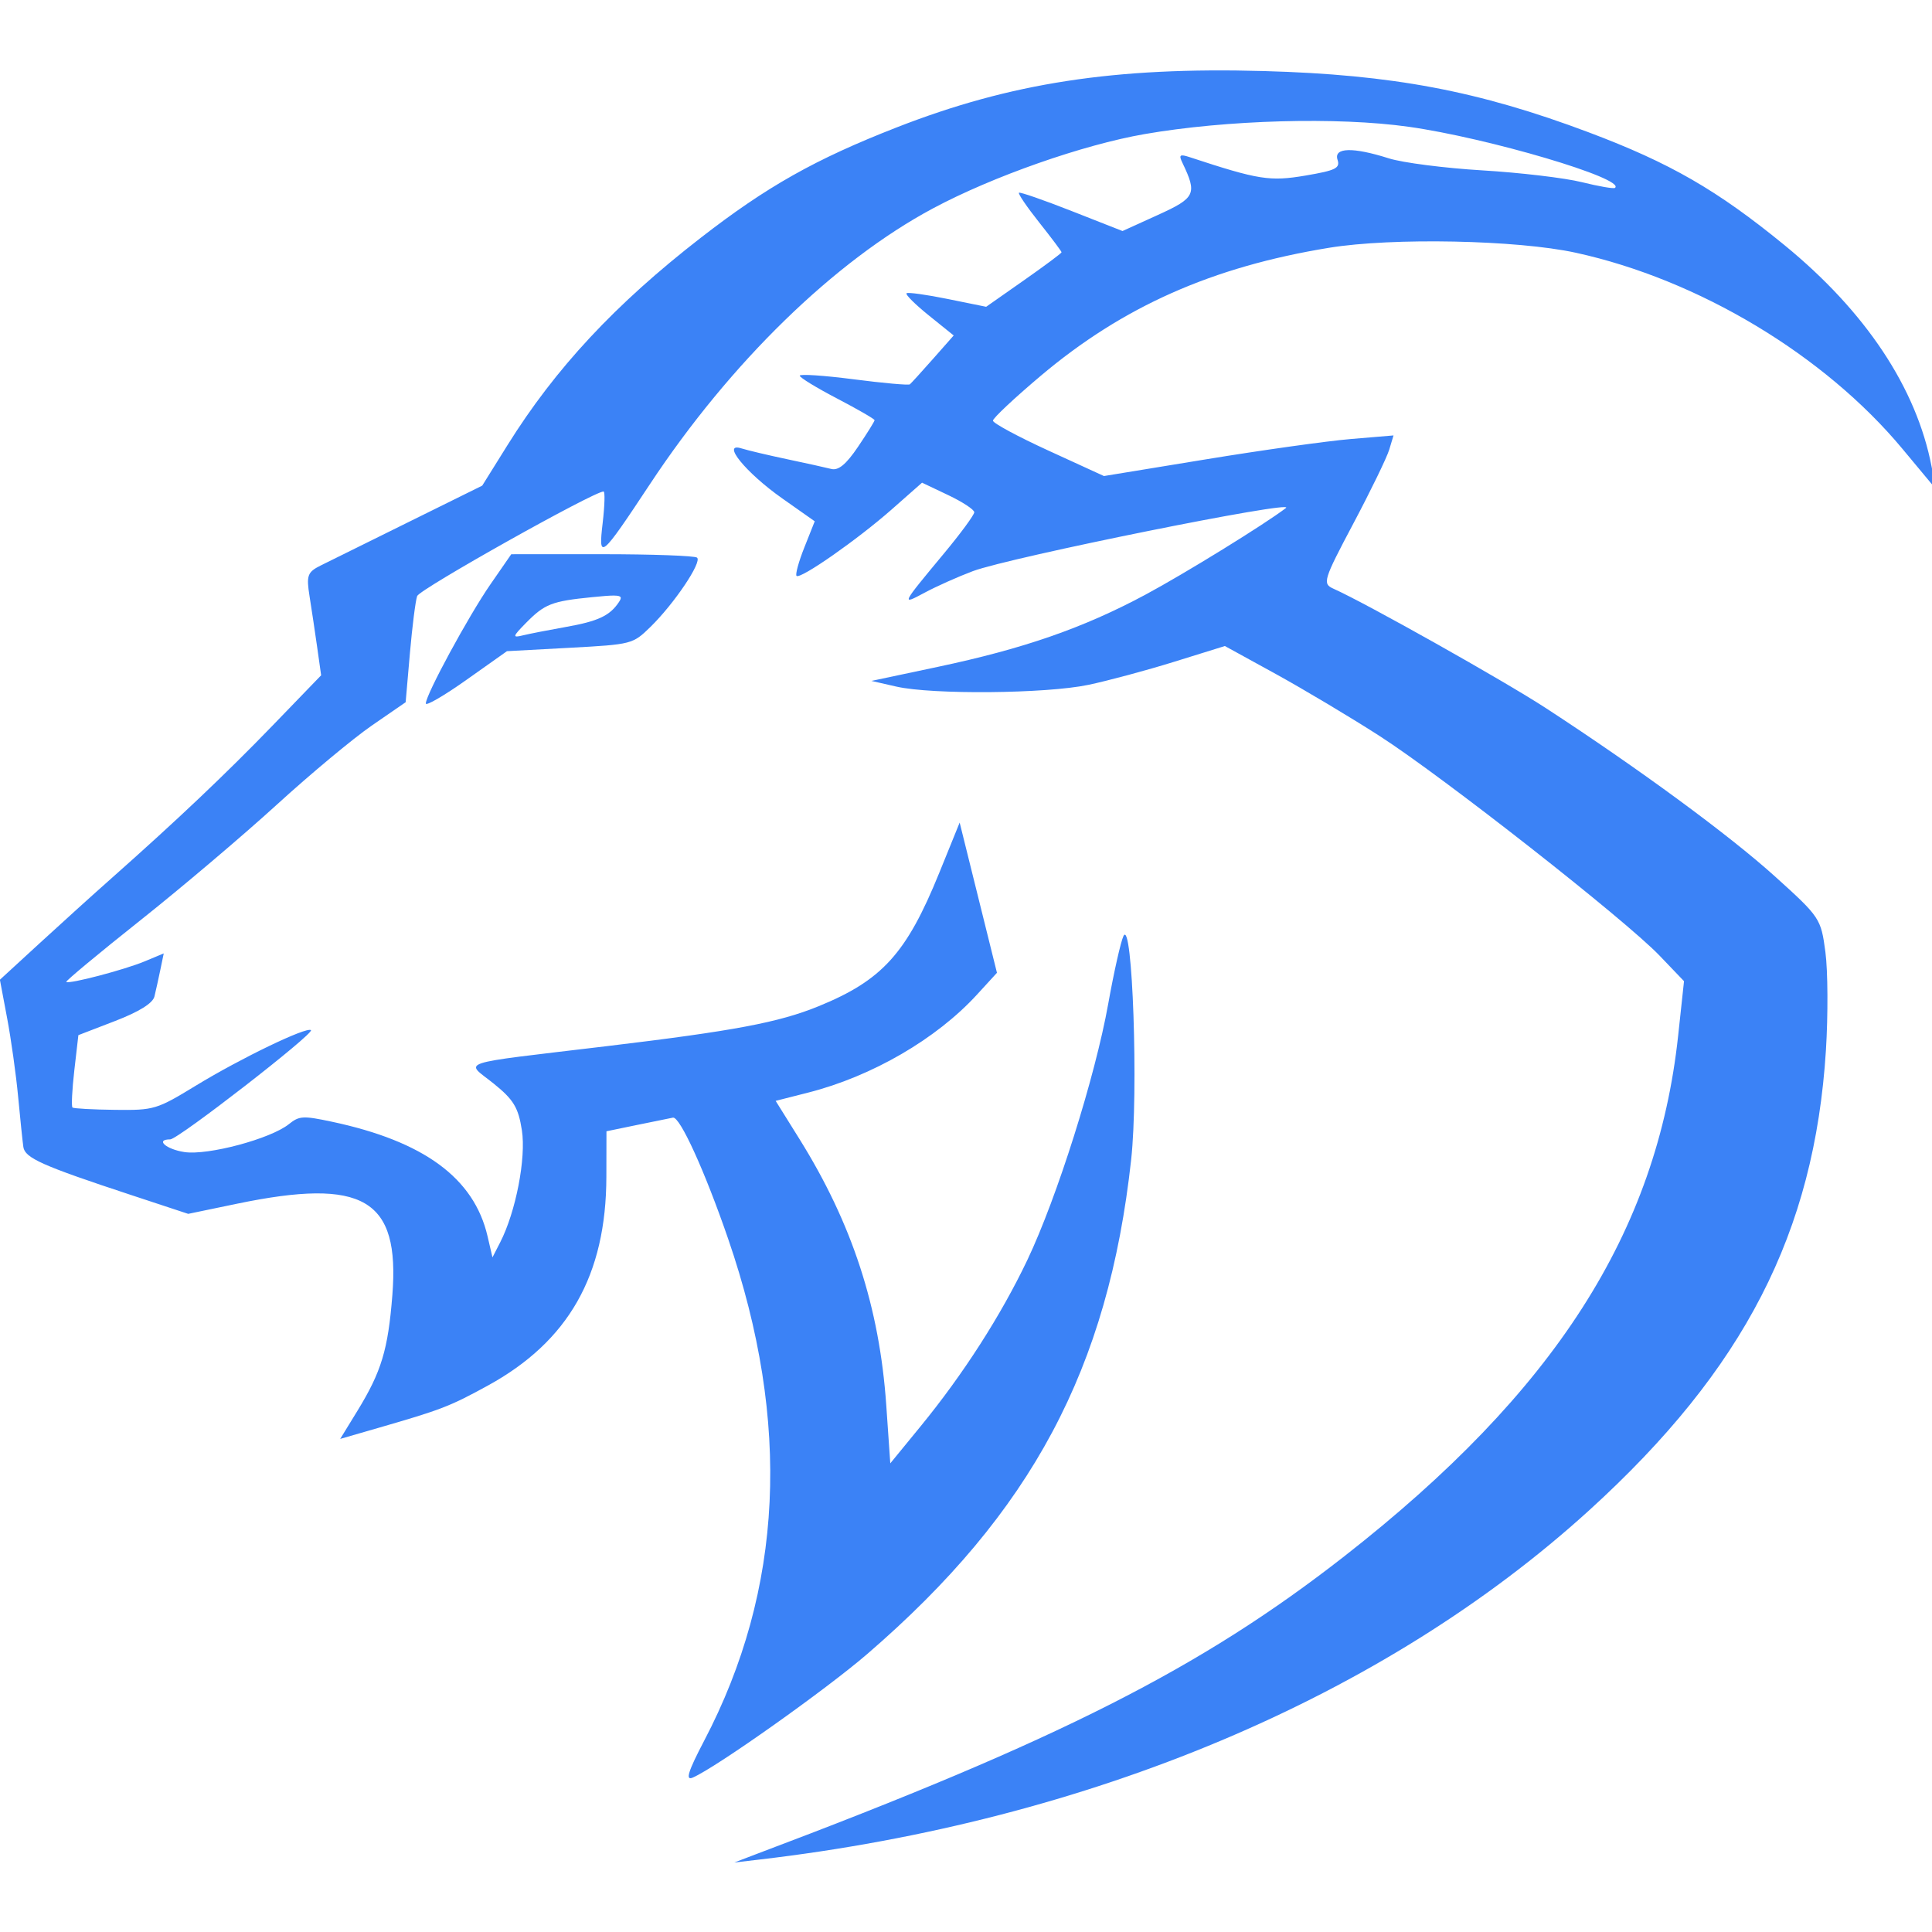
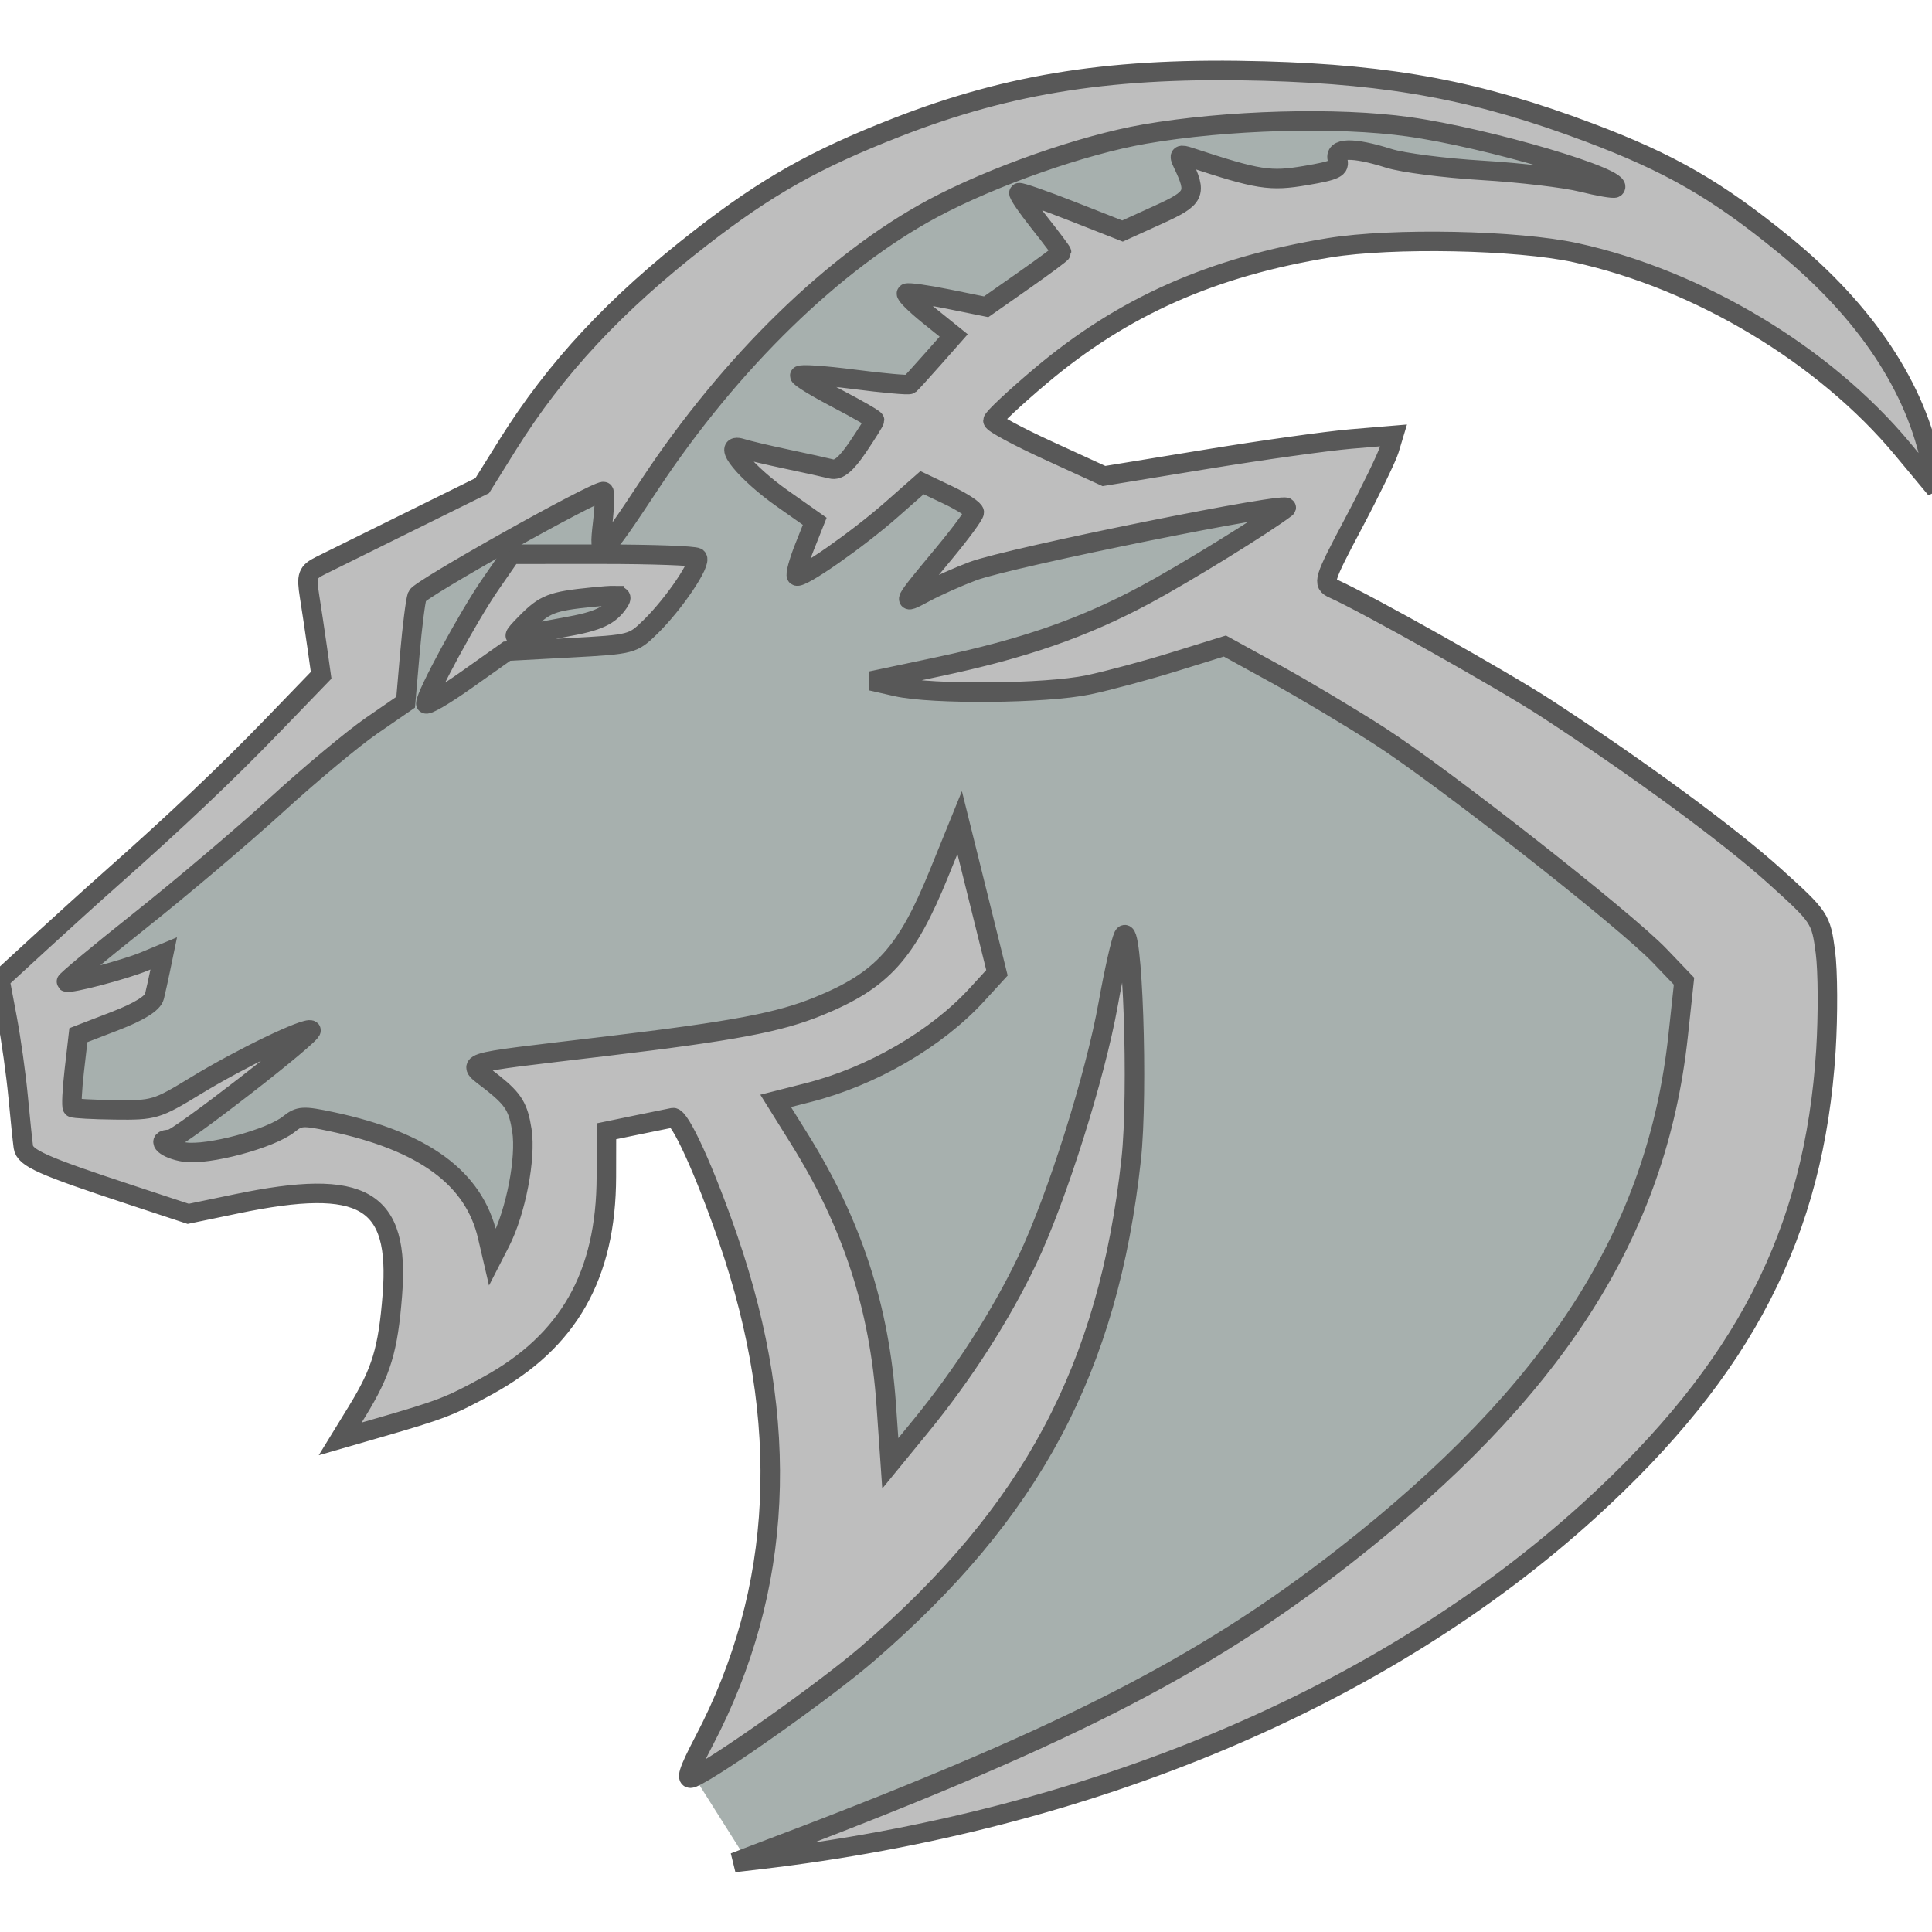
<svg xmlns="http://www.w3.org/2000/svg" width="66mm" height="66mm" viewBox="0 0 66 66" version="1.1" id="svg1">
  <defs id="defs1" />
+   <g id="layer2">
+     <path style="fill:#a7b0ae;fill-opacity:1;stroke-width:0.265" d="M 55.877,5.49 44.145,3.083 34.218,4.663 l -8.649,6.317 -12.634,9.175 -1.73,4.437 -9.927,8.799 0.376,4.512 5.039,2.256 4.136,-0.978 6.392,4.512 v 0 l 1.73,-6.618 v 0 l 3.911,-1.128 7.069,15.191 -4.663,7.821 -1.655,1.579 1.805,2.858 6.468,-1.579 18.726,-9.927 8.874,-14.891 -0.677,-6.693 -14.891,-10.529 0.978,-3.535 -10.077,0.902 -2.407,-3.986 v 0 l 8.273,-4.813 10.83,-1.579 5.114,1.128 z" id="path3" />
+   </g>
  <g id="layer1" transform="translate(-5.006481,-52.77579)">
-     <path id="path18" style="display:inline;fill:#3b82f6;stroke-width:0.722" d="m 22.472,71.709 -0.712,1.029 c -0.75,1.084 -2.207,3.771 -2.207,4.07 0,0.096 0.624,-0.266 1.386,-0.806 l 1.386,-0.981 2.146,-0.116 c 2.122,-0.115 2.152,-0.123 2.756,-0.713 0.814,-0.796 1.772,-2.221 1.591,-2.367 -0.08,-0.064 -1.54,-0.117 -3.246,-0.117 z m 3.522,1.413 c 0.255,0.004 0.258,0.069 0.155,0.223 -0.31,0.466 -0.711,0.654 -1.814,0.849 -0.581,0.103 -1.241,0.232 -1.467,0.287 -0.366,0.09 -0.354,0.043 0.106,-0.424 0.641,-0.65 0.879,-0.743 2.258,-0.881 0.366,-0.037 0.609,-0.057 0.762,-0.055 z" />
-     <path style="display:inline;fill:#3b82f6;stroke-width:0.722" d="M 30.838,116.116 C 41.19,112.218 46.041,109.761 50.932,105.939 58.12,100.32 61.611,94.876 62.335,88.152 l 0.2,-1.858 -0.834,-0.871 c -1.177,-1.229 -7.411,-6.119 -9.571,-7.508 -0.995,-0.64 -2.591,-1.592 -3.545,-2.117 l -1.735,-0.953 -1.725,0.536 c -0.949,0.295 -2.272,0.651 -2.941,0.791 -1.445,0.303 -5.33,0.338 -6.556,0.059 l -0.852,-0.194 2.266,-0.48 c 2.94,-0.622 4.97,-1.328 7.092,-2.465 1.344,-0.721 4.085,-2.412 4.802,-2.962 0.386,-0.296 -9.427,1.683 -10.693,2.156 -0.501,0.188 -1.242,0.518 -1.646,0.735 -0.817,0.438 -0.815,0.434 0.665,-1.348 0.565,-0.68 1.027,-1.309 1.027,-1.398 0,-0.089 -0.401,-0.353 -0.892,-0.586 l -0.892,-0.424 -1.038,0.915 c -1.161,1.023 -3.108,2.384 -3.248,2.27 -0.05,-0.041 0.068,-0.477 0.264,-0.97 l 0.356,-0.896 -1.113,-0.784 c -1.242,-0.875 -2.099,-1.928 -1.389,-1.706 0.217,0.068 0.919,0.234 1.559,0.369 0.641,0.135 1.32,0.285 1.508,0.333 0.243,0.062 0.508,-0.157 0.911,-0.753 0.312,-0.462 0.568,-0.873 0.568,-0.913 0,-0.04 -0.575,-0.372 -1.278,-0.739 -0.703,-0.366 -1.278,-0.718 -1.278,-0.781 0,-0.063 0.828,-0.008 1.841,0.123 1.012,0.131 1.877,0.208 1.921,0.172 0.044,-0.036 0.399,-0.426 0.789,-0.867 l 0.708,-0.802 -0.85,-0.685 c -0.467,-0.377 -0.81,-0.717 -0.76,-0.757 0.049,-0.04 0.681,0.048 1.404,0.195 l 1.315,0.267 1.288,-0.903 c 0.708,-0.496 1.288,-0.928 1.288,-0.959 0,-0.031 -0.343,-0.489 -0.763,-1.018 -0.42,-0.529 -0.731,-0.986 -0.692,-1.016 0.039,-0.03 0.851,0.252 1.804,0.627 l 1.733,0.681 1.215,-0.552 c 1.278,-0.581 1.341,-0.716 0.833,-1.775 -0.133,-0.276 -0.092,-0.308 0.251,-0.195 2.353,0.774 2.733,0.834 3.954,0.627 1.032,-0.175 1.186,-0.252 1.093,-0.539 -0.137,-0.422 0.519,-0.44 1.751,-0.049 0.468,0.149 1.906,0.334 3.194,0.411 1.288,0.077 2.817,0.258 3.397,0.402 0.58,0.144 1.091,0.232 1.136,0.196 0.384,-0.31 -4.333,-1.706 -7.052,-2.088 -2.43,-0.341 -6.215,-0.236 -9.021,0.251 -2.106,0.366 -5.188,1.447 -7.223,2.536 -3.363,1.799 -6.924,5.266 -9.667,9.415 -1.694,2.561 -1.772,2.625 -1.619,1.33 0.069,-0.59 0.083,-1.072 0.03,-1.072 -0.334,0 -6.285,3.337 -6.368,3.572 -0.056,0.159 -0.168,1.04 -0.248,1.958 l -0.145,1.669 -1.154,0.795 c -0.635,0.437 -2.097,1.655 -3.249,2.706 -1.152,1.051 -3.254,2.833 -4.672,3.959 -1.418,1.126 -2.551,2.069 -2.519,2.095 0.1,0.081 1.982,-0.413 2.674,-0.701 l 0.656,-0.273 -0.116,0.56 c -0.064,0.308 -0.154,0.718 -0.202,0.912 -0.056,0.23 -0.521,0.519 -1.342,0.836 l -1.256,0.484 -0.139,1.205 c -0.076,0.663 -0.104,1.233 -0.062,1.268 0.043,0.034 0.697,0.07 1.454,0.079 1.332,0.016 1.421,-0.01 2.763,-0.829 1.534,-0.935 3.777,-2.016 3.929,-1.894 0.132,0.106 -4.539,3.732 -4.808,3.732 -0.522,0 -0.143,0.338 0.486,0.433 0.801,0.121 2.947,-0.453 3.57,-0.955 0.352,-0.283 0.482,-0.291 1.465,-0.082 3.148,0.669 4.857,1.926 5.319,3.909 l 0.169,0.726 0.264,-0.515 c 0.533,-1.04 0.889,-2.875 0.741,-3.827 -0.121,-0.778 -0.283,-1.047 -0.966,-1.597 -0.975,-0.785 -1.395,-0.646 3.858,-1.276 4.365,-0.523 5.886,-0.81 7.247,-1.366 2.171,-0.886 3.003,-1.806 4.117,-4.551 l 0.699,-1.722 0.637,2.566 0.637,2.566 -0.681,0.744 c -1.388,1.517 -3.59,2.795 -5.77,3.349 l -1.109,0.282 0.812,1.302 c 1.8,2.885 2.734,5.747 2.966,9.087 l 0.138,1.994 1.032,-1.261 c 1.461,-1.784 2.75,-3.794 3.651,-5.687 1.011,-2.126 2.318,-6.265 2.762,-8.75 0.194,-1.085 0.429,-2.127 0.521,-2.316 0.309,-0.629 0.515,5.336 0.263,7.635 -0.783,7.146 -3.395,12.043 -9.009,16.886 -1.421,1.226 -5.158,3.874 -5.966,4.227 -0.263,0.115 -0.166,-0.2 0.388,-1.259 2.707,-5.167 2.979,-10.869 0.819,-17.145 -0.796,-2.312 -1.648,-4.184 -1.885,-4.14 -0.083,0.015 -0.629,0.127 -1.212,0.247 l -1.06,0.219 -0.003,1.554 c -0.007,3.365 -1.292,5.625 -4.059,7.139 -1.293,0.708 -1.578,0.817 -3.733,1.44 l -1.301,0.376 0.586,-0.955 c 0.822,-1.341 1.049,-2.09 1.196,-3.958 0.259,-3.288 -0.984,-4.019 -5.313,-3.12 l -1.661,0.345 -1.958,-0.646 c -3.037,-1.001 -3.62,-1.262 -3.674,-1.64 -0.027,-0.189 -0.107,-0.961 -0.178,-1.716 -0.071,-0.755 -0.24,-1.963 -0.376,-2.684 l -0.247,-1.312 1.364,-1.253 c 0.75,-0.689 1.848,-1.682 2.439,-2.205 2.246,-1.99 3.926,-3.583 5.521,-5.234 l 1.65,-1.708 -0.134,-0.951 c -0.074,-0.523 -0.192,-1.31 -0.262,-1.749 -0.113,-0.711 -0.072,-0.825 0.377,-1.049 0.277,-0.138 1.633,-0.809 3.013,-1.49 l 2.509,-1.24 0.864,-1.385 c 1.64,-2.627 3.679,-4.815 6.601,-7.082 2.262,-1.755 3.912,-2.685 6.691,-3.77 3.898,-1.523 7.453,-2.069 12.551,-1.926 4.391,0.123 7.326,0.677 11.096,2.095 2.777,1.045 4.384,1.971 6.685,3.853 2.776,2.271 4.509,4.881 5.025,7.567 l 0.147,0.765 -1.142,-1.372 c -2.666,-3.205 -6.964,-5.785 -11.163,-6.702 -1.998,-0.436 -6.263,-0.522 -8.423,-0.169 -3.996,0.652 -7.043,2.005 -9.851,4.373 -0.899,0.758 -1.634,1.448 -1.634,1.533 0,0.085 0.853,0.545 1.896,1.023 l 1.896,0.869 3.481,-0.57 c 1.914,-0.314 4.14,-0.626 4.946,-0.694 l 1.465,-0.123 -0.147,0.488 c -0.081,0.268 -0.633,1.405 -1.228,2.527 -1.021,1.927 -1.059,2.049 -0.68,2.219 1.13,0.506 5.821,3.143 7.266,4.085 3.159,2.058 6.255,4.333 7.817,5.743 1.545,1.395 1.573,1.438 1.726,2.586 0.085,0.642 0.093,2.15 0.018,3.353 -0.392,6.233 -2.792,10.901 -8.081,15.712 -7.025,6.392 -17.067,10.619 -28.36,11.938 l -0.852,0.1 z" id="path1" />
+     <g id="g1" style="stroke:#121103;stroke-opacity:1;fill:#828282;fill-opacity:1;stroke-width:0.666;stroke-dasharray:none">
+       <path id="path18" style="display:inline;fill:#bebebe;stroke-width:0.666;stroke:#585858;stroke-opacity:1;fill-opacity:1;stroke-dasharray:none" d="m 22.472,71.709 -0.712,1.029 c -0.75,1.084 -2.207,3.771 -2.207,4.07 0,0.096 0.624,-0.266 1.386,-0.806 l 1.386,-0.981 2.146,-0.116 c 2.122,-0.115 2.152,-0.123 2.756,-0.713 0.814,-0.796 1.772,-2.221 1.591,-2.367 -0.08,-0.064 -1.54,-0.117 -3.246,-0.117 z m 3.522,1.413 c 0.255,0.004 0.258,0.069 0.155,0.223 -0.31,0.466 -0.711,0.654 -1.814,0.849 -0.581,0.103 -1.241,0.232 -1.467,0.287 -0.366,0.09 -0.354,0.043 0.106,-0.424 0.641,-0.65 0.879,-0.743 2.258,-0.881 0.366,-0.037 0.609,-0.057 0.762,-0.055 z" />
+       <path style="display:inline;fill:#bebebe;stroke-width:0.666;stroke:#585858;stroke-opacity:1;fill-opacity:1;stroke-dasharray:none" d="M 30.838,116.116 C 41.19,112.218 46.041,109.761 50.932,105.939 58.12,100.32 61.611,94.876 62.335,88.152 l 0.2,-1.858 -0.834,-0.871 c -1.177,-1.229 -7.411,-6.119 -9.571,-7.508 -0.995,-0.64 -2.591,-1.592 -3.545,-2.117 l -1.735,-0.953 -1.725,0.536 c -0.949,0.295 -2.272,0.651 -2.941,0.791 -1.445,0.303 -5.33,0.338 -6.556,0.059 l -0.852,-0.194 2.266,-0.48 c 2.94,-0.622 4.97,-1.328 7.092,-2.465 1.344,-0.721 4.085,-2.412 4.802,-2.962 0.386,-0.296 -9.427,1.683 -10.693,2.156 -0.501,0.188 -1.242,0.518 -1.646,0.735 -0.817,0.438 -0.815,0.434 0.665,-1.348 0.565,-0.68 1.027,-1.309 1.027,-1.398 0,-0.089 -0.401,-0.353 -0.892,-0.586 l -0.892,-0.424 -1.038,0.915 c -1.161,1.023 -3.108,2.384 -3.248,2.27 -0.05,-0.041 0.068,-0.477 0.264,-0.97 l 0.356,-0.896 -1.113,-0.784 c -1.242,-0.875 -2.099,-1.928 -1.389,-1.706 0.217,0.068 0.919,0.234 1.559,0.369 0.641,0.135 1.32,0.285 1.508,0.333 0.243,0.062 0.508,-0.157 0.911,-0.753 0.312,-0.462 0.568,-0.873 0.568,-0.913 0,-0.04 -0.575,-0.372 -1.278,-0.739 -0.703,-0.366 -1.278,-0.718 -1.278,-0.781 0,-0.063 0.828,-0.008 1.841,0.123 1.012,0.131 1.877,0.208 1.921,0.172 0.044,-0.036 0.399,-0.426 0.789,-0.867 l 0.708,-0.802 -0.85,-0.685 c -0.467,-0.377 -0.81,-0.717 -0.76,-0.757 0.049,-0.04 0.681,0.048 1.404,0.195 l 1.315,0.267 1.288,-0.903 c 0.708,-0.496 1.288,-0.928 1.288,-0.959 0,-0.031 -0.343,-0.489 -0.763,-1.018 -0.42,-0.529 -0.731,-0.986 -0.692,-1.016 0.039,-0.03 0.851,0.252 1.804,0.627 l 1.733,0.681 1.215,-0.552 c 1.278,-0.581 1.341,-0.716 0.833,-1.775 -0.133,-0.276 -0.092,-0.308 0.251,-0.195 2.353,0.774 2.733,0.834 3.954,0.627 1.032,-0.175 1.186,-0.252 1.093,-0.539 -0.137,-0.422 0.519,-0.44 1.751,-0.049 0.468,0.149 1.906,0.334 3.194,0.411 1.288,0.077 2.817,0.258 3.397,0.402 0.58,0.144 1.091,0.232 1.136,0.196 0.384,-0.31 -4.333,-1.706 -7.052,-2.088 -2.43,-0.341 -6.215,-0.236 -9.021,0.251 -2.106,0.366 -5.188,1.447 -7.223,2.536 -3.363,1.799 -6.924,5.266 -9.667,9.415 -1.694,2.561 -1.772,2.625 -1.619,1.33 0.069,-0.59 0.083,-1.072 0.03,-1.072 -0.334,0 -6.285,3.337 -6.368,3.572 -0.056,0.159 -0.168,1.04 -0.248,1.958 l -0.145,1.669 -1.154,0.795 c -0.635,0.437 -2.097,1.655 -3.249,2.706 -1.152,1.051 -3.254,2.833 -4.672,3.959 -1.418,1.126 -2.551,2.069 -2.519,2.095 0.1,0.081 1.982,-0.413 2.674,-0.701 l 0.656,-0.273 -0.116,0.56 c -0.064,0.308 -0.154,0.718 -0.202,0.912 -0.056,0.23 -0.521,0.519 -1.342,0.836 l -1.256,0.484 -0.139,1.205 c -0.076,0.663 -0.104,1.233 -0.062,1.268 0.043,0.034 0.697,0.07 1.454,0.079 1.332,0.016 1.421,-0.01 2.763,-0.829 1.534,-0.935 3.777,-2.016 3.929,-1.894 0.132,0.106 -4.539,3.732 -4.808,3.732 -0.522,0 -0.143,0.338 0.486,0.433 0.801,0.121 2.947,-0.453 3.57,-0.955 0.352,-0.283 0.482,-0.291 1.465,-0.082 3.148,0.669 4.857,1.926 5.319,3.909 l 0.169,0.726 0.264,-0.515 c 0.533,-1.04 0.889,-2.875 0.741,-3.827 -0.121,-0.778 -0.283,-1.047 -0.966,-1.597 -0.975,-0.785 -1.395,-0.646 3.858,-1.276 4.365,-0.523 5.886,-0.81 7.247,-1.366 2.171,-0.886 3.003,-1.806 4.117,-4.551 l 0.699,-1.722 0.637,2.566 0.637,2.566 -0.681,0.744 c -1.388,1.517 -3.59,2.795 -5.77,3.349 l -1.109,0.282 0.812,1.302 c 1.8,2.885 2.734,5.747 2.966,9.087 l 0.138,1.994 1.032,-1.261 c 1.461,-1.784 2.75,-3.794 3.651,-5.687 1.011,-2.126 2.318,-6.265 2.762,-8.75 0.194,-1.085 0.429,-2.127 0.521,-2.316 0.309,-0.629 0.515,5.336 0.263,7.635 -0.783,7.146 -3.395,12.043 -9.009,16.886 -1.421,1.226 -5.158,3.874 -5.966,4.227 -0.263,0.115 -0.166,-0.2 0.388,-1.259 2.707,-5.167 2.979,-10.869 0.819,-17.145 -0.796,-2.312 -1.648,-4.184 -1.885,-4.14 -0.083,0.015 -0.629,0.127 -1.212,0.247 l -1.06,0.219 -0.003,1.554 c -0.007,3.365 -1.292,5.625 -4.059,7.139 -1.293,0.708 -1.578,0.817 -3.733,1.44 l -1.301,0.376 0.586,-0.955 c 0.822,-1.341 1.049,-2.09 1.196,-3.958 0.259,-3.288 -0.984,-4.019 -5.313,-3.12 l -1.661,0.345 -1.958,-0.646 c -3.037,-1.001 -3.62,-1.262 -3.674,-1.64 -0.027,-0.189 -0.107,-0.961 -0.178,-1.716 -0.071,-0.755 -0.24,-1.963 -0.376,-2.684 l -0.247,-1.312 1.364,-1.253 c 0.75,-0.689 1.848,-1.682 2.439,-2.205 2.246,-1.99 3.926,-3.583 5.521,-5.234 l 1.65,-1.708 -0.134,-0.951 c -0.074,-0.523 -0.192,-1.31 -0.262,-1.749 -0.113,-0.711 -0.072,-0.825 0.377,-1.049 0.277,-0.138 1.633,-0.809 3.013,-1.49 l 2.509,-1.24 0.864,-1.385 c 1.64,-2.627 3.679,-4.815 6.601,-7.082 2.262,-1.755 3.912,-2.685 6.691,-3.77 3.898,-1.523 7.453,-2.069 12.551,-1.926 4.391,0.123 7.326,0.677 11.096,2.095 2.777,1.045 4.384,1.971 6.685,3.853 2.776,2.271 4.509,4.881 5.025,7.567 l 0.147,0.765 -1.142,-1.372 c -2.666,-3.205 -6.964,-5.785 -11.163,-6.702 -1.998,-0.436 -6.263,-0.522 -8.423,-0.169 -3.996,0.652 -7.043,2.005 -9.851,4.373 -0.899,0.758 -1.634,1.448 -1.634,1.533 0,0.085 0.853,0.545 1.896,1.023 l 1.896,0.869 3.481,-0.57 c 1.914,-0.314 4.14,-0.626 4.946,-0.694 l 1.465,-0.123 -0.147,0.488 c -0.081,0.268 -0.633,1.405 -1.228,2.527 -1.021,1.927 -1.059,2.049 -0.68,2.219 1.13,0.506 5.821,3.143 7.266,4.085 3.159,2.058 6.255,4.333 7.817,5.743 1.545,1.395 1.573,1.438 1.726,2.586 0.085,0.642 0.093,2.15 0.018,3.353 -0.392,6.233 -2.792,10.901 -8.081,15.712 -7.025,6.392 -17.067,10.619 -28.36,11.938 l -0.852,0.1 z" id="path1" />
+     </g>
  </g>
</svg>
